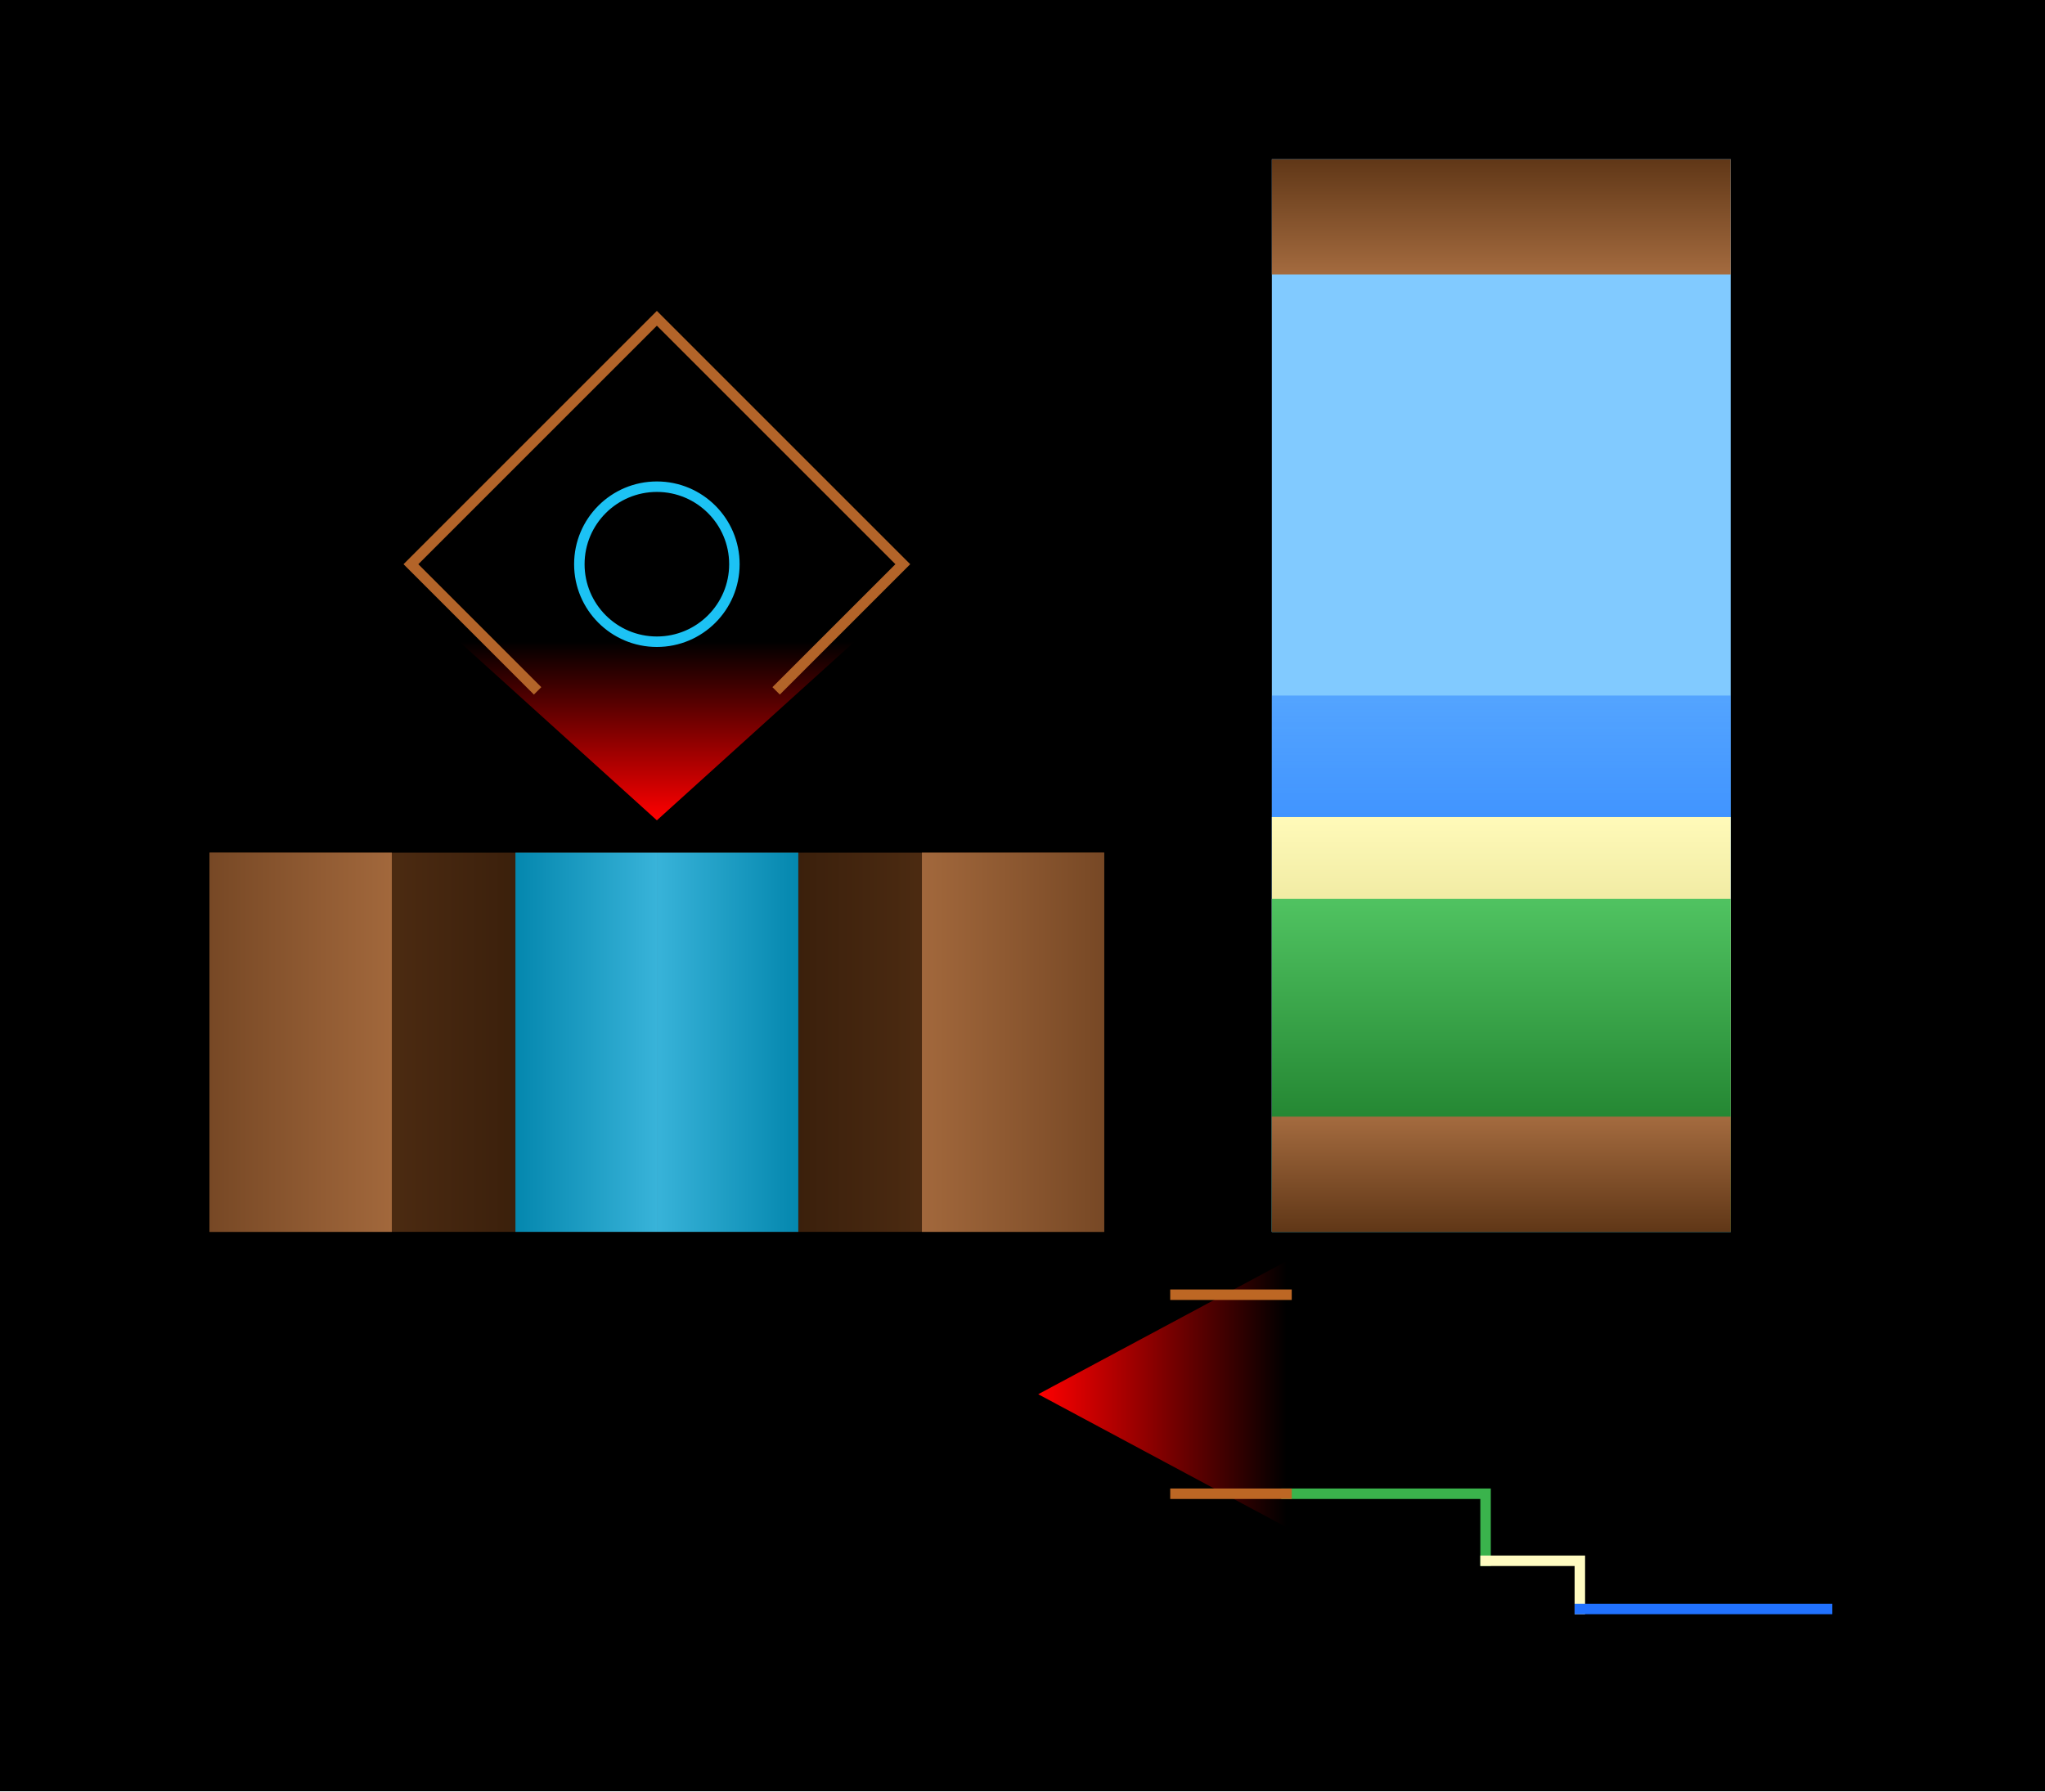
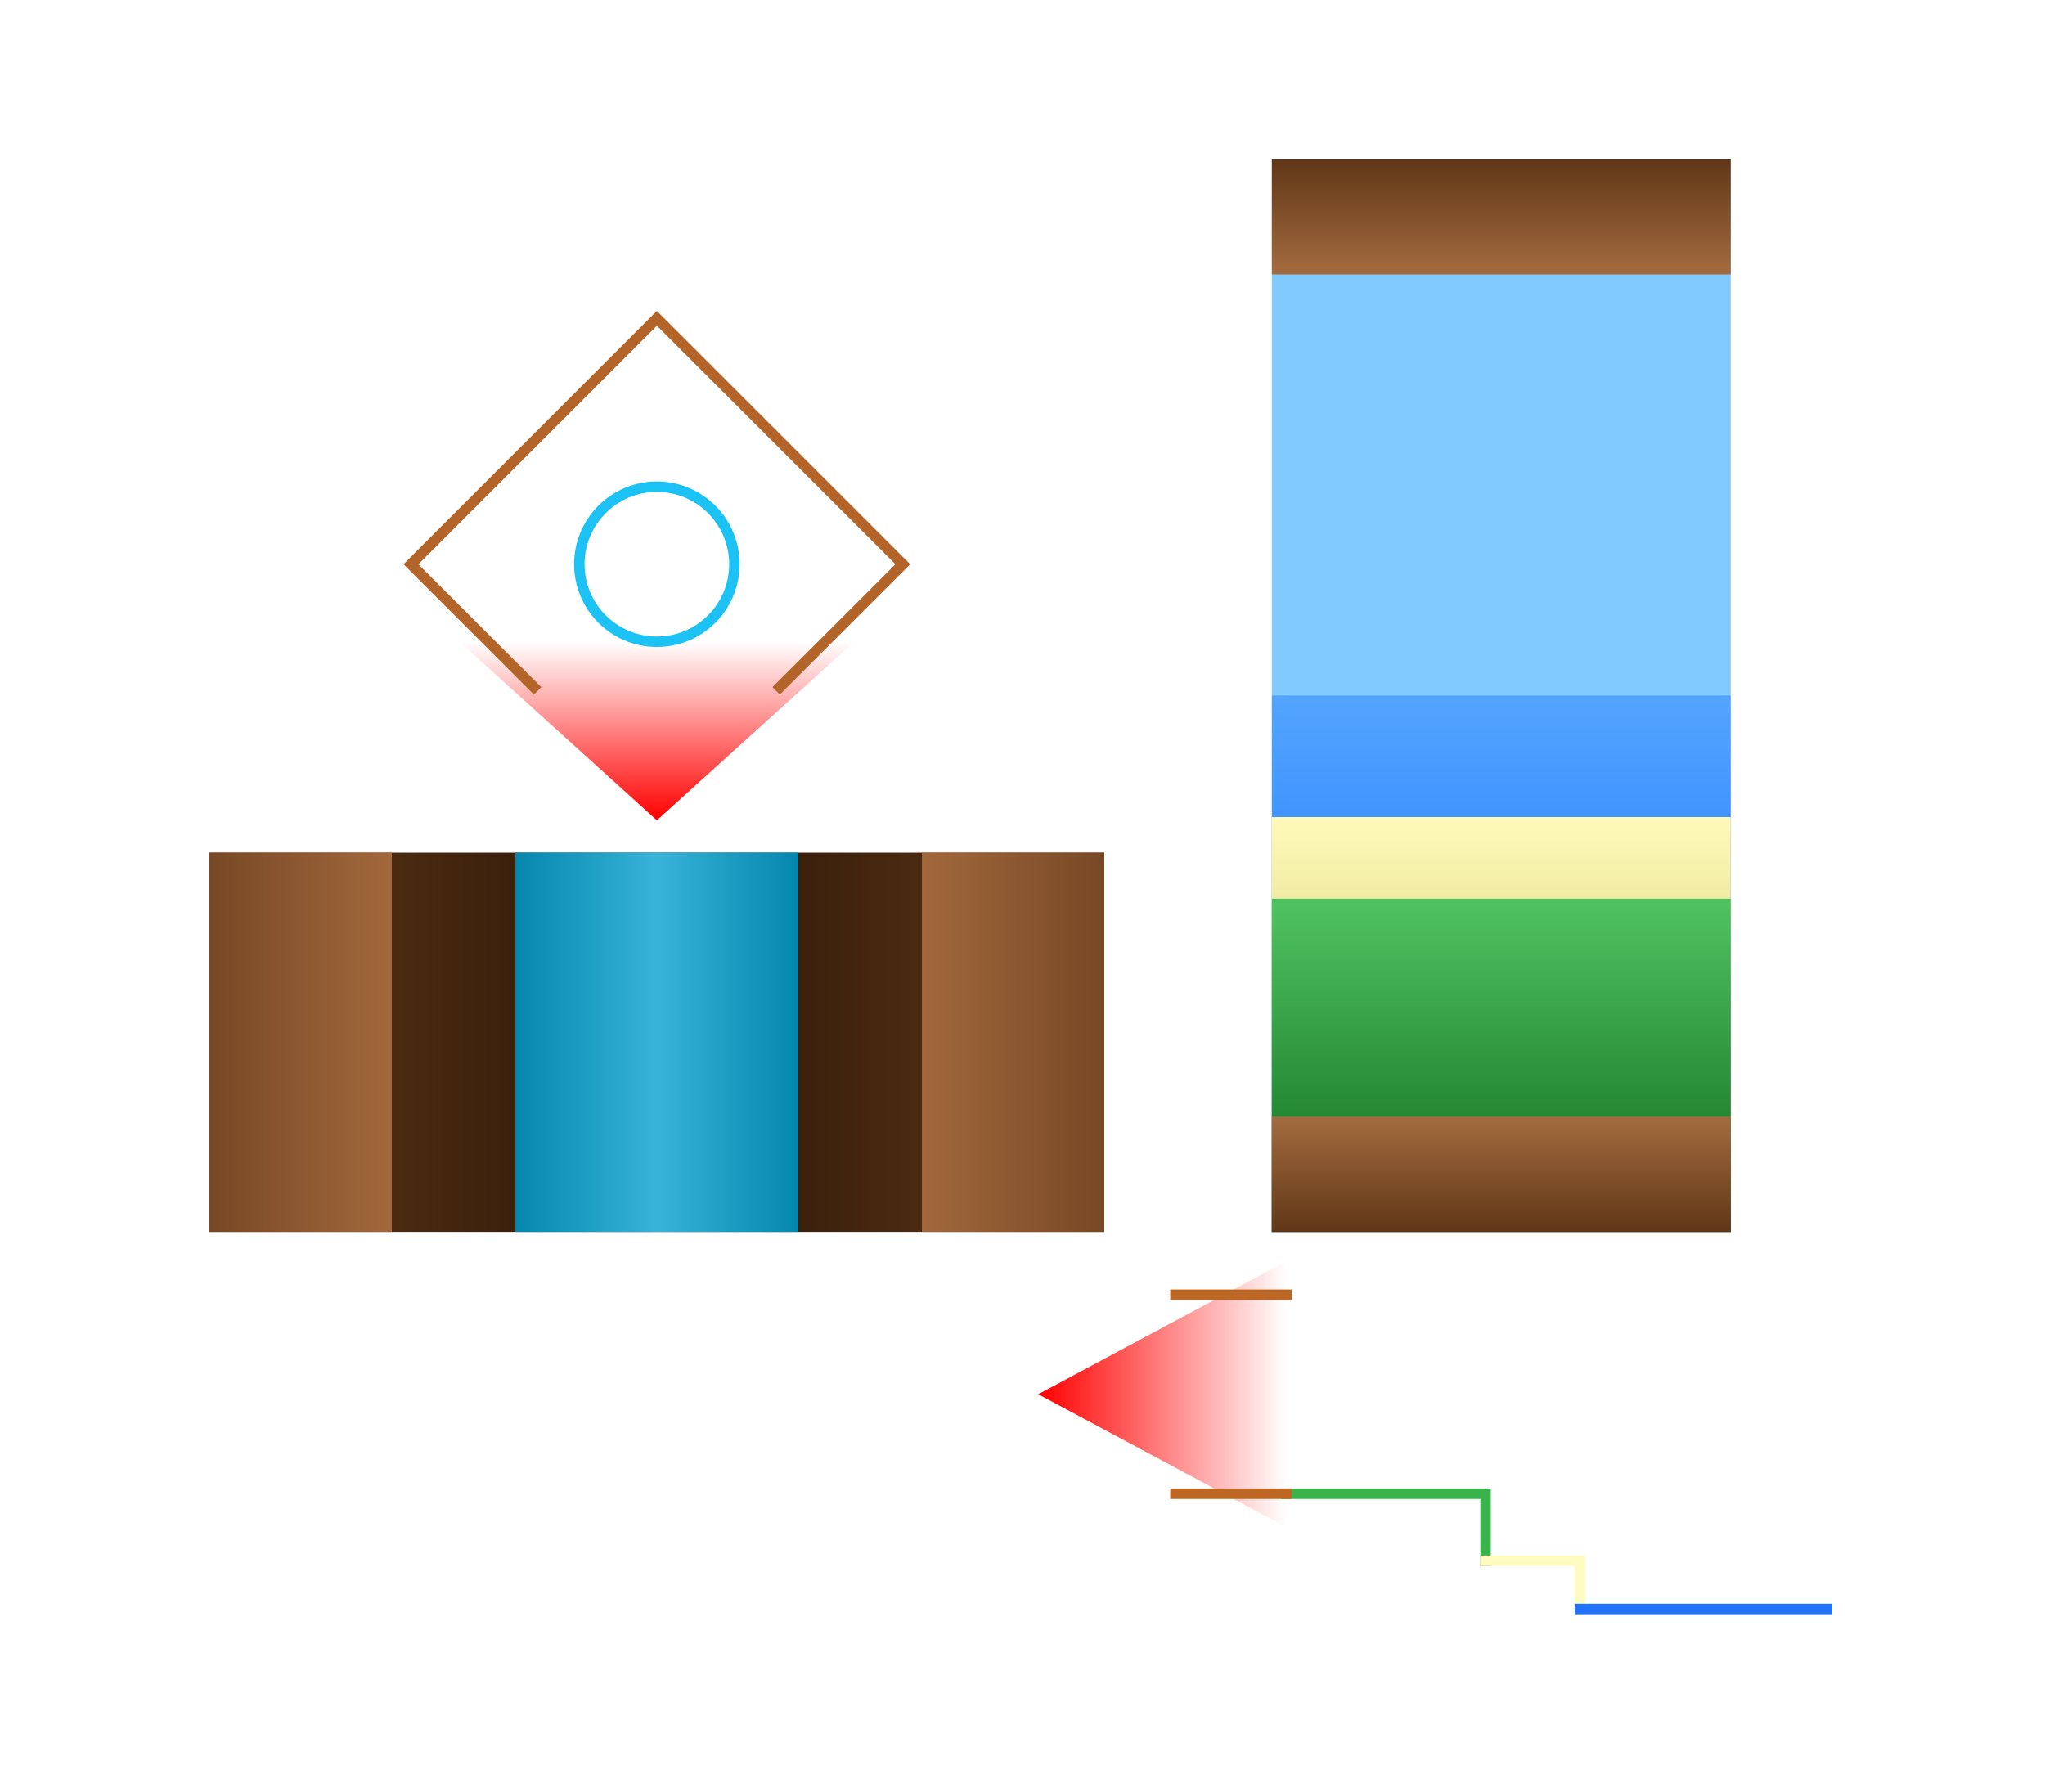
- <svg xmlns="http://www.w3.org/2000/svg" style="isolation:isolate" viewBox="0 0 976 855" width="976pt" height="855pt">
-   <defs>
-     <clipPath id="_clipPath_ZMvKd35ZUI3XuVRmTg0YjTyrDFcdAliQ">
-       <rect width="976" height="855" />
-     </clipPath>
-   </defs>
-   <g clip-path="url(#_clipPath_ZMvKd35ZUI3XuVRmTg0YjTyrDFcdAliQ)">
-     <rect width="976" height="855" style="fill:rgb(0,0,0)" />
-     <linearGradient id="_lgradient_13" x1="0" y1="0.5" x2="1" y2="0.5" gradientTransform="matrix(118.5,0,0,127,495.5,602)" gradientUnits="userSpaceOnUse">
-       <stop offset="0%" stop-opacity="1" style="stop-color:rgb(255,0,0)" />
-       <stop offset="100%" stop-opacity="0" style="stop-color:rgb(255,0,0)" />
-     </linearGradient>
-     <path d=" M 495.5 665.5 L 614 602 L 614 729 L 495.5 665.5 Z " fill="url(#_lgradient_13)" />
-     <linearGradient id="_lgradient_14" x1="0" y1="0.5" x2="1" y2="0.5" gradientTransform="matrix(0,-85.25,188.5,0,219.25,391.56)" gradientUnits="userSpaceOnUse">
-       <stop offset="0%" stop-opacity="1" style="stop-color:rgb(255,0,0)" />
-       <stop offset="100%" stop-opacity="0" style="stop-color:rgb(255,0,0)" />
-     </linearGradient>
-     <path d=" M 313.5 391.56 L 219.25 306.31 L 407.75 306.31 L 313.5 391.56 Z " fill="url(#_lgradient_14)" />
-     <linearGradient id="_lgradient_15" x1="0" y1="0.5" x2="1" y2="0.5" gradientTransform="matrix(-213.5,0,0,181,527,407)" gradientUnits="userSpaceOnUse">
-       <stop offset="0%" stop-opacity="1" style="stop-color:rgb(100,58,26)" />
-       <stop offset="100%" stop-opacity="1" style="stop-color:rgb(40,20,5)" />
-     </linearGradient>
-     <rect x="313.5" y="407" width="213.5" height="181" transform="matrix(1,0,0,1,0,0)" fill="url(#_lgradient_15)" />
-     <linearGradient id="_lgradient_16" x1="0" y1="0.5" x2="1" y2="0.5" gradientTransform="matrix(213.5,0,0,181,100,407)" gradientUnits="userSpaceOnUse">
-       <stop offset="0%" stop-opacity="1" style="stop-color:rgb(100,58,26)" />
-       <stop offset="100%" stop-opacity="1" style="stop-color:rgb(40,20,5)" />
-     </linearGradient>
-     <rect x="100" y="407" width="213.5" height="181" transform="matrix(1,0,0,1,0,0)" fill="url(#_lgradient_16)" />
-     <linearGradient id="_lgradient_17" x1="0" y1="0.5" x2="1" y2="0.5" gradientTransform="matrix(87,0,0,181,100,407)" gradientUnits="userSpaceOnUse">
-       <stop offset="0%" stop-opacity="1" style="stop-color:rgb(119,72,37)" />
-       <stop offset="100%" stop-opacity="1" style="stop-color:rgb(162,104,60)" />
-     </linearGradient>
-     <rect x="100" y="407" width="87" height="181" transform="matrix(1,0,0,1,0,0)" fill="url(#_lgradient_17)" />
-     <linearGradient id="_lgradient_18" x1="0" y1="0.5" x2="1" y2="0.5" gradientTransform="matrix(-87,0,0,181,527,407)" gradientUnits="userSpaceOnUse">
-       <stop offset="0%" stop-opacity="1" style="stop-color:rgb(119,72,37)" />
-       <stop offset="100%" stop-opacity="1" style="stop-color:rgb(162,104,60)" />
-     </linearGradient>
-     <rect x="440" y="407" width="87" height="181" transform="matrix(1,0,0,1,0,0)" fill="url(#_lgradient_18)" />
-     <linearGradient id="_lgradient_19" x1="0" y1="0.5" x2="1" y2="0.5" gradientTransform="matrix(67.5,0,0,181,246,407)" gradientUnits="userSpaceOnUse">
-       <stop offset="0%" stop-opacity="1" style="stop-color:rgb(4,135,174)" />
-       <stop offset="100%" stop-opacity="1" style="stop-color:rgb(56,179,217)" />
-     </linearGradient>
-     <rect x="246" y="407" width="67.5" height="181" transform="matrix(1,0,0,1,0,0)" fill="url(#_lgradient_19)" />
-     <linearGradient id="_lgradient_20" x1="0" y1="0.5" x2="1" y2="0.5" gradientTransform="matrix(-67.5,0,0,181,381,407)" gradientUnits="userSpaceOnUse">
-       <stop offset="0%" stop-opacity="1" style="stop-color:rgb(4,135,174)" />
-       <stop offset="100%" stop-opacity="1" style="stop-color:rgb(56,179,217)" />
-     </linearGradient>
-     <rect x="313.5" y="407" width="67.5" height="181" transform="matrix(1,0,0,1,0,0)" fill="url(#_lgradient_20)" />
-     <path d=" M 254.81 328 L 196.12 269.31 L 313.5 151.93 L 430.88 269.31 L 372.19 328" fill="none" stroke-width="5" stroke="rgb(179,100,41)" stroke-linejoin="miter" stroke-linecap="square" stroke-miterlimit="3" />
-     <circle cx="313.5" cy="269.31" r="37" fill="none" stroke-width="5" stroke="rgb(28,194,244)" stroke-linejoin="miter" stroke-linecap="square" stroke-miterlimit="3" />
-     <rect x="607" y="76" width="219" height="512" transform="matrix(1,0,0,1,0,0)" fill="rgb(129,202,255)" />
-     <linearGradient id="_lgradient_21" x1="0" y1="0.5" x2="1" y2="0.5" gradientTransform="matrix(256,0,0,219,588.5,350.5)" gradientUnits="userSpaceOnUse">
-       <stop offset="0%" stop-opacity="1" style="stop-color:rgb(0,94,255)" />
-       <stop offset="100%" stop-opacity="0.35" style="stop-color:rgb(0,94,255)" />
-     </linearGradient>
-     <rect x="588.5" y="350.5" width="256" height="219" transform="matrix(0,-1,1,0,256.5,1176.5)" fill="url(#_lgradient_21)" />
-     <linearGradient id="_lgradient_22" x1="0" y1="0.5" x2="1" y2="0.5" gradientTransform="matrix(198,0,0,219,617.5,379.5)" gradientUnits="userSpaceOnUse">
-       <stop offset="0%" stop-opacity="1" style="stop-color:rgb(183,176,79)" />
-       <stop offset="100%" stop-opacity="1" style="stop-color:rgb(255,250,185)" />
-     </linearGradient>
-     <rect x="617.5" y="379.5" width="198" height="219" transform="matrix(0,-1,1,0,227.5,1205.5)" fill="url(#_lgradient_22)" />
-     <linearGradient id="_lgradient_23" x1="0" y1="0.5" x2="1" y2="0.5" gradientTransform="matrix(159,0,0,219,637,399)" gradientUnits="userSpaceOnUse">
-       <stop offset="0%" stop-opacity="1" style="stop-color:rgb(14,104,27)" />
-       <stop offset="100%" stop-opacity="1" style="stop-color:rgb(80,195,97)" />
-     </linearGradient>
-     <rect x="637" y="399" width="159" height="219" transform="matrix(0,-1,1,0,208,1225)" fill="url(#_lgradient_23)" />
-     <linearGradient id="_lgradient_24" x1="0" y1="0.5" x2="1" y2="0.5" gradientTransform="matrix(55,0,0,219,689,451)" gradientUnits="userSpaceOnUse">
-       <stop offset="0%" stop-opacity="1" style="stop-color:rgb(96,55,23)" />
-       <stop offset="100%" stop-opacity="1" style="stop-color:rgb(164,107,63)" />
-     </linearGradient>
-     <rect x="689" y="451" width="55" height="219" transform="matrix(0,-1,1,0,156,1277)" fill="url(#_lgradient_24)" />
-     <linearGradient id="_lgradient_25" x1="0" y1="0.5" x2="1" y2="0.5" gradientTransform="matrix(-55,0,0,219,744,-6)" gradientUnits="userSpaceOnUse">
-       <stop offset="0%" stop-opacity="1" style="stop-color:rgb(96,55,23)" />
-       <stop offset="100%" stop-opacity="1" style="stop-color:rgb(164,107,63)" />
-     </linearGradient>
-     <rect x="689" y="-6" width="55" height="219" transform="matrix(0,-1,1,0,613,820)" fill="url(#_lgradient_25)" />
-     <path d=" M 614 713 L 709 713 L 709 745" fill="none" stroke-width="5" stroke="rgb(58,179,76)" stroke-linejoin="miter" stroke-linecap="square" stroke-miterlimit="3" />
-     <path d=" M 709 745 L 754 745 L 754 768" fill="none" stroke-width="5" stroke="rgb(255,251,193)" stroke-linejoin="miter" stroke-linecap="square" stroke-miterlimit="3" />
-     <line x1="754" y1="768" x2="872" y2="768" stroke-width="5" stroke="rgb(33,114,255)" stroke-linejoin="miter" stroke-linecap="square" stroke-miterlimit="3" />
-     <line x1="614" y1="713" x2="561" y2="713" stroke-width="5" stroke="rgb(189,103,36)" stroke-linejoin="miter" stroke-linecap="square" stroke-miterlimit="3" />
-     <line x1="614" y1="618" x2="561" y2="618" stroke-width="5" stroke="rgb(189,103,36)" stroke-linejoin="miter" stroke-linecap="square" stroke-miterlimit="3" />
-   </g>
+ <svg xmlns="http://www.w3.org/2000/svg" viewBox="0 0 976 855" width="976" height="855">
+   <linearGradient id="_lgradient_13" x1="0" y1="0.5" x2="1" y2="0.5" gradientTransform="matrix(118.5,0,0,127,495.5,602)" gradientUnits="userSpaceOnUse">
+     <stop offset="0%" stop-opacity="1" style="stop-color:rgb(255,0,0)" />
+     <stop offset="100%" stop-opacity="0" style="stop-color:rgb(255,0,0)" />
+   </linearGradient>
+   <path d=" M 495.5 665.5 L 614 602 L 614 729 L 495.5 665.5 Z " fill="url(#_lgradient_13)" />
+   <linearGradient id="_lgradient_14" x1="0" y1="0.5" x2="1" y2="0.5" gradientTransform="matrix(0,-85.25,188.5,0,219.25,391.56)" gradientUnits="userSpaceOnUse">
+     <stop offset="0%" stop-opacity="1" style="stop-color:rgb(255,0,0)" />
+     <stop offset="100%" stop-opacity="0" style="stop-color:rgb(255,0,0)" />
+   </linearGradient>
+   <path d=" M 313.5 391.56 L 219.25 306.31 L 407.75 306.31 L 313.5 391.56 Z " fill="url(#_lgradient_14)" />
+   <linearGradient id="_lgradient_15" x1="0" y1="0.5" x2="1" y2="0.5" gradientTransform="matrix(-213.5,0,0,181,527,407)" gradientUnits="userSpaceOnUse">
+     <stop offset="0%" stop-opacity="1" style="stop-color:rgb(100,58,26)" />
+     <stop offset="100%" stop-opacity="1" style="stop-color:rgb(40,20,5)" />
+   </linearGradient>
+   <rect x="313.5" y="407" width="213.5" height="181" transform="matrix(1,0,0,1,0,0)" fill="url(#_lgradient_15)" />
+   <linearGradient id="_lgradient_16" x1="0" y1="0.5" x2="1" y2="0.5" gradientTransform="matrix(213.5,0,0,181,100,407)" gradientUnits="userSpaceOnUse">
+     <stop offset="0%" stop-opacity="1" style="stop-color:rgb(100,58,26)" />
+     <stop offset="100%" stop-opacity="1" style="stop-color:rgb(40,20,5)" />
+   </linearGradient>
+   <rect x="100" y="407" width="213.5" height="181" transform="matrix(1,0,0,1,0,0)" fill="url(#_lgradient_16)" />
+   <linearGradient id="_lgradient_17" x1="0" y1="0.5" x2="1" y2="0.5" gradientTransform="matrix(87,0,0,181,100,407)" gradientUnits="userSpaceOnUse">
+     <stop offset="0%" stop-opacity="1" style="stop-color:rgb(119,72,37)" />
+     <stop offset="100%" stop-opacity="1" style="stop-color:rgb(162,104,60)" />
+   </linearGradient>
+   <rect x="100" y="407" width="87" height="181" transform="matrix(1,0,0,1,0,0)" fill="url(#_lgradient_17)" />
+   <linearGradient id="_lgradient_18" x1="0" y1="0.5" x2="1" y2="0.5" gradientTransform="matrix(-87,0,0,181,527,407)" gradientUnits="userSpaceOnUse">
+     <stop offset="0%" stop-opacity="1" style="stop-color:rgb(119,72,37)" />
+     <stop offset="100%" stop-opacity="1" style="stop-color:rgb(162,104,60)" />
+   </linearGradient>
+   <rect x="440" y="407" width="87" height="181" transform="matrix(1,0,0,1,0,0)" fill="url(#_lgradient_18)" />
+   <linearGradient id="_lgradient_19" x1="0" y1="0.5" x2="1" y2="0.5" gradientTransform="matrix(67.5,0,0,181,246,407)" gradientUnits="userSpaceOnUse">
+     <stop offset="0%" stop-opacity="1" style="stop-color:rgb(4,135,174)" />
+     <stop offset="100%" stop-opacity="1" style="stop-color:rgb(56,179,217)" />
+   </linearGradient>
+   <rect x="246" y="407" width="67.5" height="181" transform="matrix(1,0,0,1,0,0)" fill="url(#_lgradient_19)" />
+   <linearGradient id="_lgradient_20" x1="0" y1="0.5" x2="1" y2="0.5" gradientTransform="matrix(-67.5,0,0,181,381,407)" gradientUnits="userSpaceOnUse">
+     <stop offset="0%" stop-opacity="1" style="stop-color:rgb(4,135,174)" />
+     <stop offset="100%" stop-opacity="1" style="stop-color:rgb(56,179,217)" />
+   </linearGradient>
+   <rect x="313.5" y="407" width="67.5" height="181" transform="matrix(1,0,0,1,0,0)" fill="url(#_lgradient_20)" />
+   <path d=" M 254.81 328 L 196.12 269.31 L 313.5 151.93 L 430.88 269.31 L 372.19 328" fill="none" stroke-width="5" stroke="rgb(179,100,41)" stroke-linejoin="miter" stroke-linecap="square" stroke-miterlimit="3" />
+   <circle cx="313.5" cy="269.31" r="37" fill="none" stroke-width="5" stroke="rgb(28,194,244)" stroke-linejoin="miter" stroke-linecap="square" stroke-miterlimit="3" />
+   <rect x="607" y="76" width="219" height="512" transform="matrix(1,0,0,1,0,0)" fill="rgb(129,202,255)" />
+   <linearGradient id="_lgradient_21" x1="0" y1="0.5" x2="1" y2="0.5" gradientTransform="matrix(256,0,0,219,588.5,350.5)" gradientUnits="userSpaceOnUse">
+     <stop offset="0%" stop-opacity="1" style="stop-color:rgb(0,94,255)" />
+     <stop offset="100%" stop-opacity="0.35" style="stop-color:rgb(0,94,255)" />
+   </linearGradient>
+   <rect x="588.5" y="350.5" width="256" height="219" transform="matrix(0,-1,1,0,256.5,1176.5)" fill="url(#_lgradient_21)" />
+   <linearGradient id="_lgradient_22" x1="0" y1="0.5" x2="1" y2="0.5" gradientTransform="matrix(198,0,0,219,617.5,379.5)" gradientUnits="userSpaceOnUse">
+     <stop offset="0%" stop-opacity="1" style="stop-color:rgb(183,176,79)" />
+     <stop offset="100%" stop-opacity="1" style="stop-color:rgb(255,250,185)" />
+   </linearGradient>
+   <rect x="617.5" y="379.5" width="198" height="219" transform="matrix(0,-1,1,0,227.5,1205.5)" fill="url(#_lgradient_22)" />
+   <linearGradient id="_lgradient_23" x1="0" y1="0.5" x2="1" y2="0.5" gradientTransform="matrix(159,0,0,219,637,399)" gradientUnits="userSpaceOnUse">
+     <stop offset="0%" stop-opacity="1" style="stop-color:rgb(14,104,27)" />
+     <stop offset="100%" stop-opacity="1" style="stop-color:rgb(80,195,97)" />
+   </linearGradient>
+   <rect x="637" y="399" width="159" height="219" transform="matrix(0,-1,1,0,208,1225)" fill="url(#_lgradient_23)" />
+   <linearGradient id="_lgradient_24" x1="0" y1="0.5" x2="1" y2="0.5" gradientTransform="matrix(55,0,0,219,689,451)" gradientUnits="userSpaceOnUse">
+     <stop offset="0%" stop-opacity="1" style="stop-color:rgb(96,55,23)" />
+     <stop offset="100%" stop-opacity="1" style="stop-color:rgb(164,107,63)" />
+   </linearGradient>
+   <rect x="689" y="451" width="55" height="219" transform="matrix(0,-1,1,0,156,1277)" fill="url(#_lgradient_24)" />
+   <linearGradient id="_lgradient_25" x1="0" y1="0.5" x2="1" y2="0.5" gradientTransform="matrix(-55,0,0,219,744,-6)" gradientUnits="userSpaceOnUse">
+     <stop offset="0%" stop-opacity="1" style="stop-color:rgb(96,55,23)" />
+     <stop offset="100%" stop-opacity="1" style="stop-color:rgb(164,107,63)" />
+   </linearGradient>
+   <rect x="689" y="-6" width="55" height="219" transform="matrix(0,-1,1,0,613,820)" fill="url(#_lgradient_25)" />
+   <path d=" M 614 713 L 709 713 L 709 745" fill="none" stroke-width="5" stroke="rgb(58,179,76)" stroke-linejoin="miter" stroke-linecap="square" stroke-miterlimit="3" />
+   <path d=" M 709 745 L 754 745 L 754 768" fill="none" stroke-width="5" stroke="rgb(255,251,193)" stroke-linejoin="miter" stroke-linecap="square" stroke-miterlimit="3" />
+   <line x1="754" y1="768" x2="872" y2="768" stroke-width="5" stroke="rgb(33,114,255)" stroke-linejoin="miter" stroke-linecap="square" stroke-miterlimit="3" />
+   <line x1="614" y1="713" x2="561" y2="713" stroke-width="5" stroke="rgb(189,103,36)" stroke-linejoin="miter" stroke-linecap="square" stroke-miterlimit="3" />
+   <line x1="614" y1="618" x2="561" y2="618" stroke-width="5" stroke="rgb(189,103,36)" stroke-linejoin="miter" stroke-linecap="square" stroke-miterlimit="3" />
</svg>
